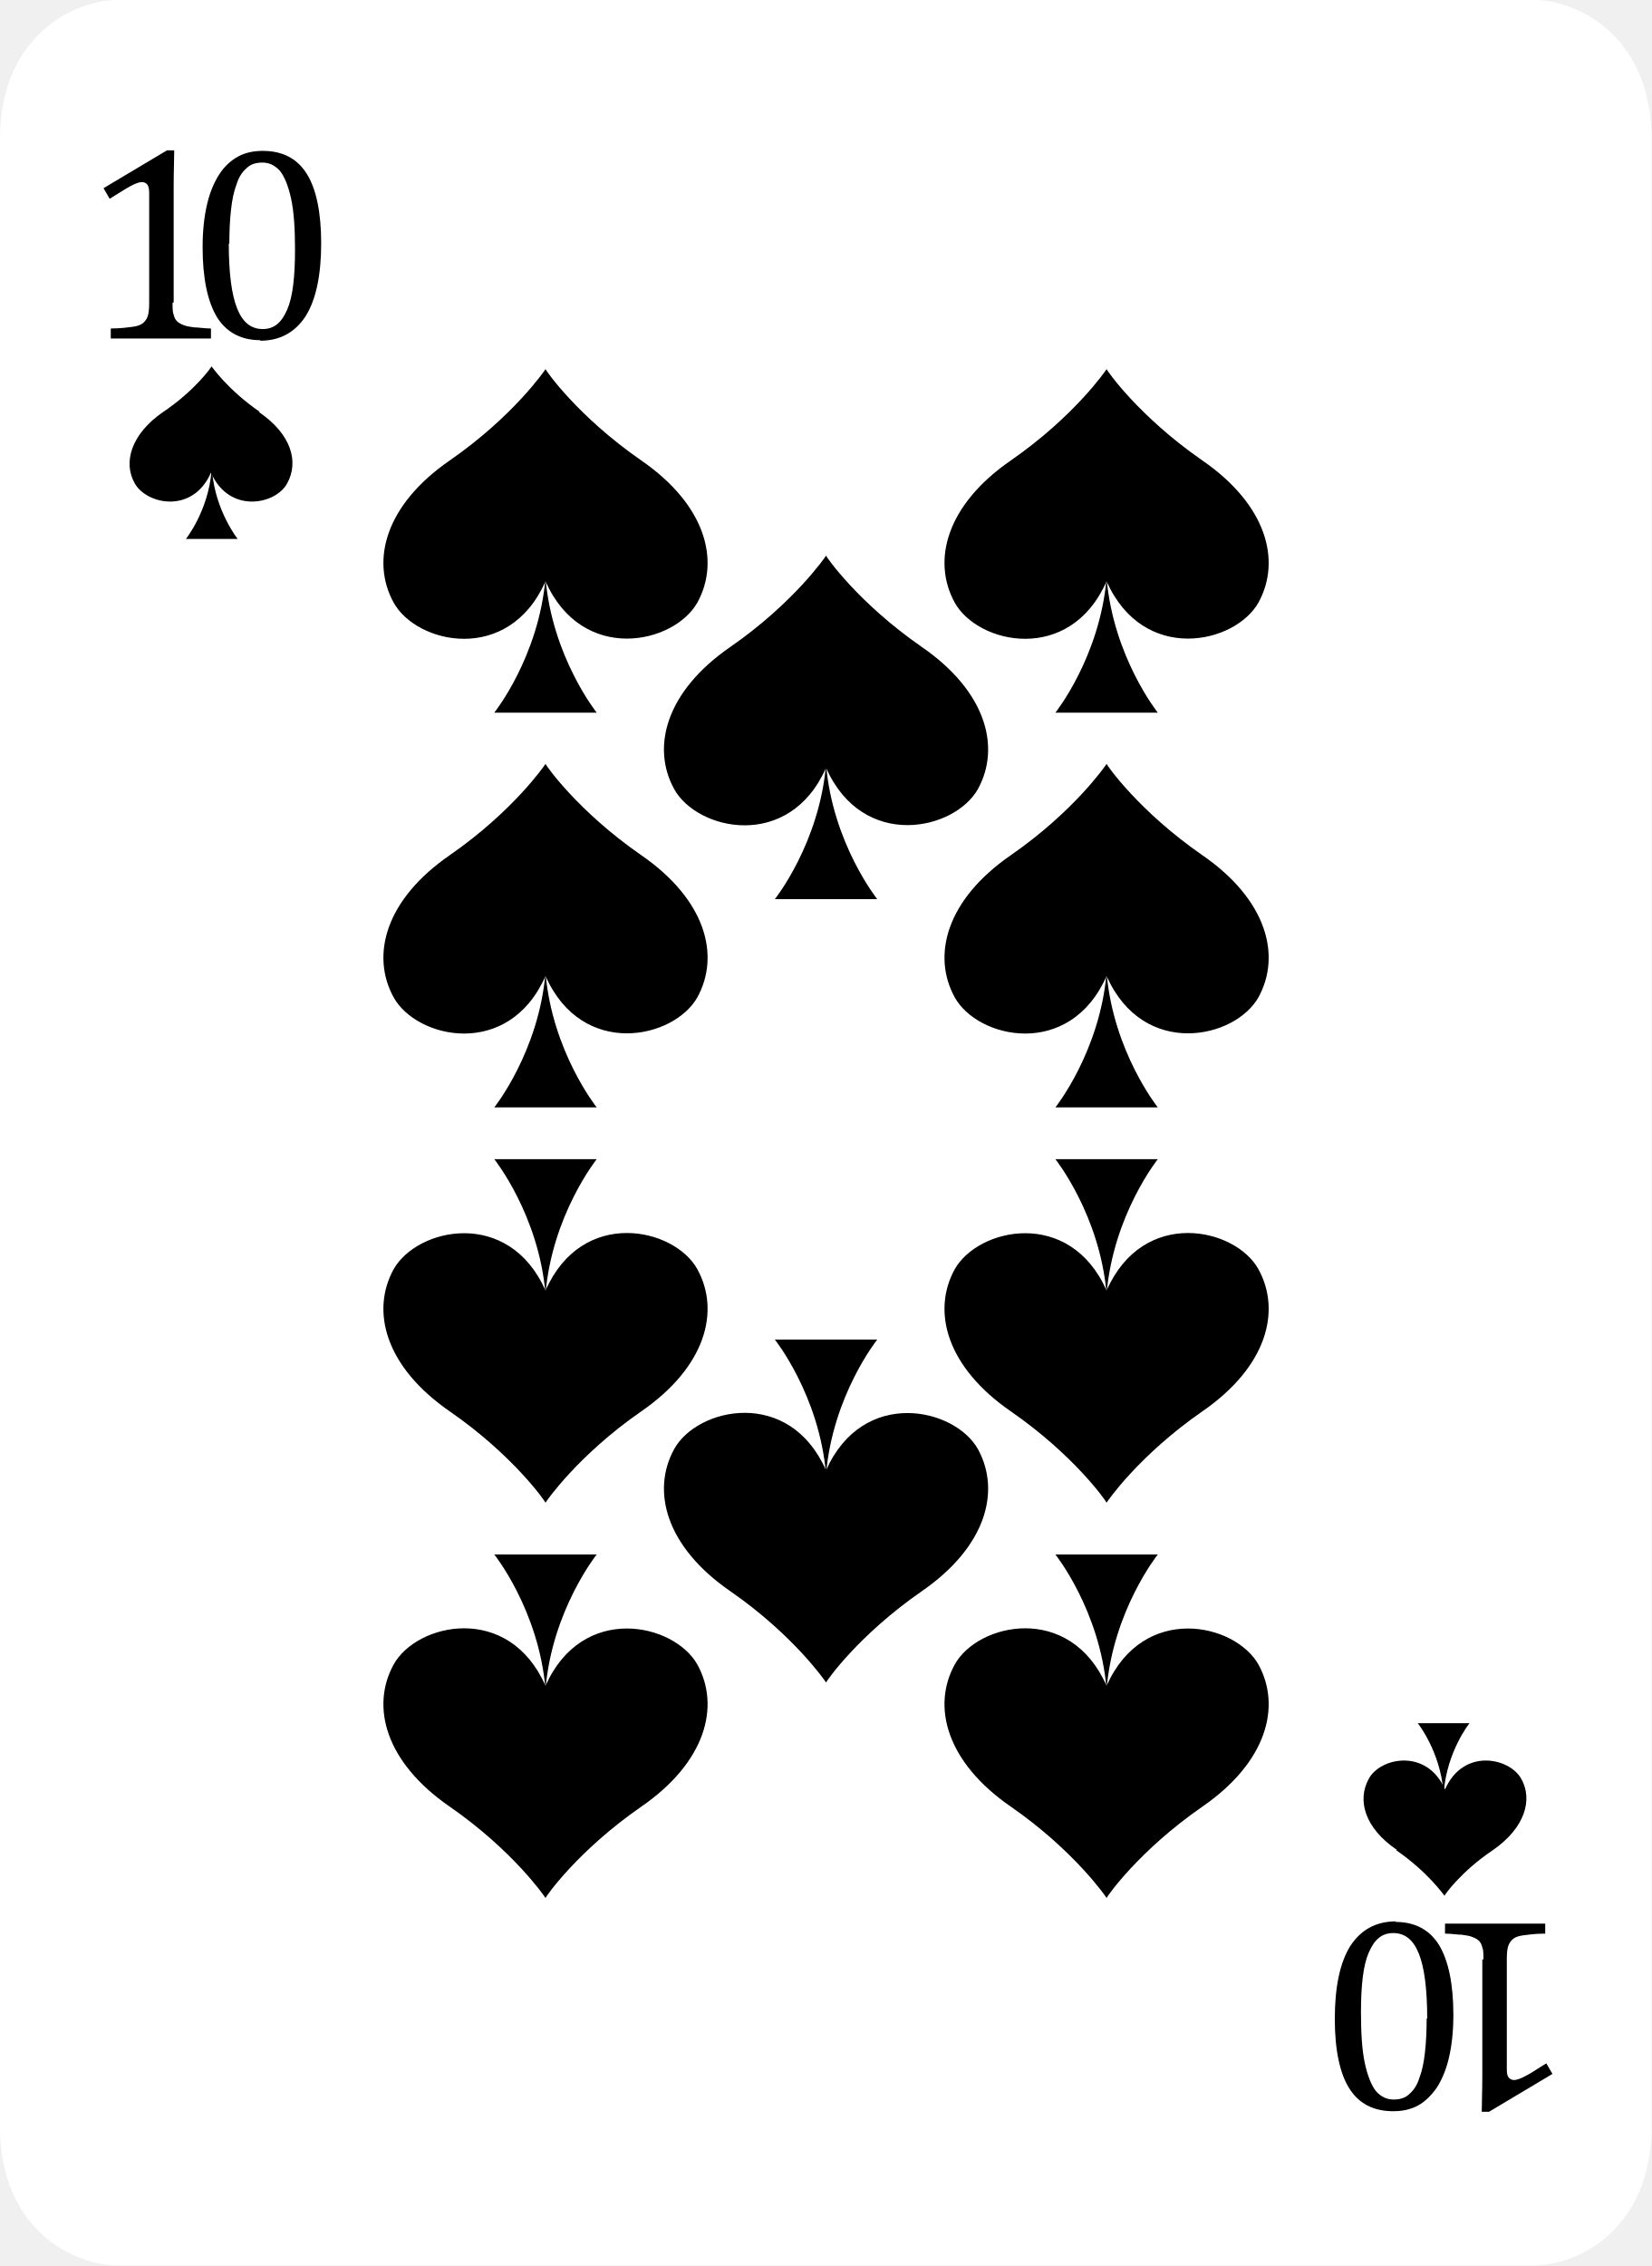
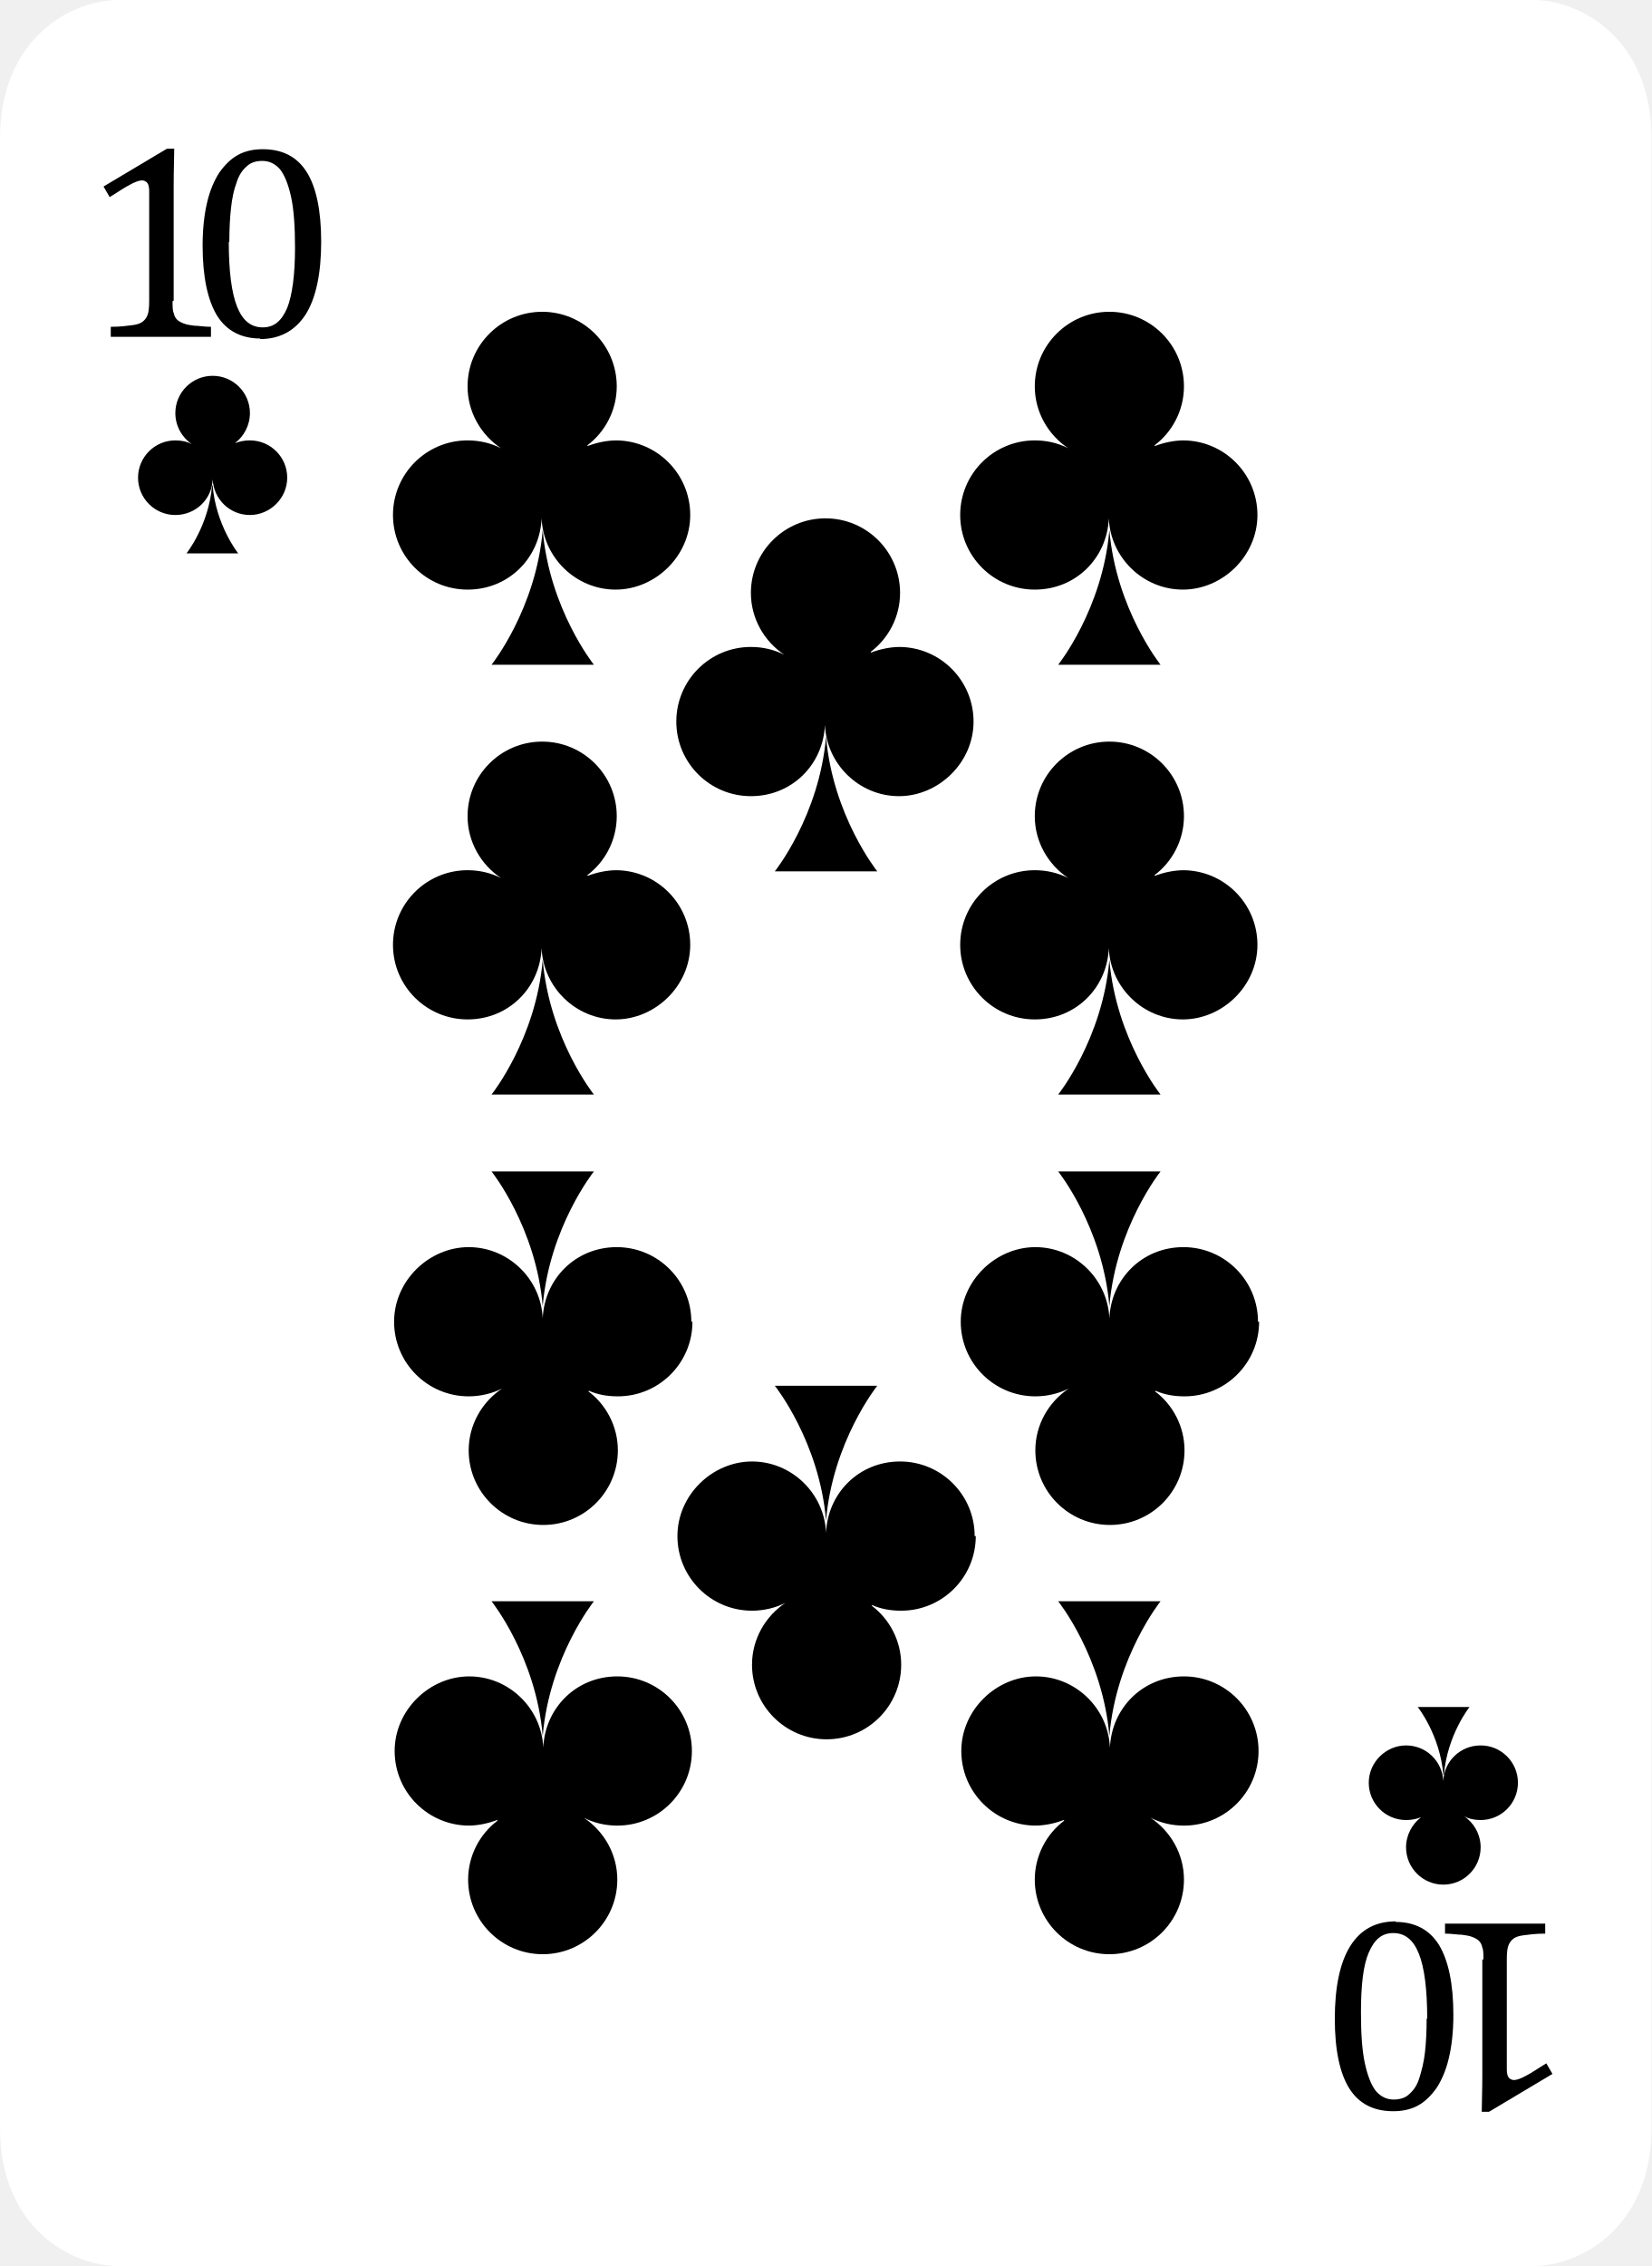
<svg xmlns="http://www.w3.org/2000/svg" id="Layer_2" data-name="Layer 2" width="29.67" height="40.7" viewBox="0 0 29.67 40.7">
  <g id="Layer_1-2" data-name="Layer 1">
    <g>
-       <path d="M27.55,0H2.12s-.02,0-.03,0C1.25.02,0,.71,0,2.49v1.31s0,.03,0,.04v33.28s0,.03,0,.04v1.04c0,1.79,1.25,2.47,2.09,2.49,0,0,.02,0,.03,0h25.43s.02,0,.03,0c.16,0,.99-.06,1.58-.83.34-.44.51-1,.51-1.67V2.49C29.67.71,28.42.02,27.58,0c0,0-.02,0-.03,0Z" style="fill: #fff;" />
+       <path d="M2.09,40.7s.02,0,.03,0h25.43s.02,0,.03,0c.16,0,.99-.06,1.58-.83.34-.44.51-1,.51-1.67V2.49C29.67.71,28.42.02,27.58,0c0,0-.02,0-.03,0h-.06s0,0-.01,0H2.12s-.02,0-.03,0C1.25.02,0,.71,0,2.49v1.31s0,.03,0,.04v33.28s0,.03,0,.05v1.04c0,1.79,1.25,2.47,2.09,2.49Z" style="fill: #fff;" />
      <g>
        <g>
          <g>
-             <path d="M3.8,8.46c-.06.72-.46,1.22-.46,1.22h.93s-.4-.5-.46-1.22Z" />
-             <path d="M4.67,7.4c-.58-.4-.86-.81-.87-.82h0s0,0,0,0h0s0,0,0,0c0,.01-.29.43-.87.82-.58.4-.72.91-.51,1.28.21.38,1.04.56,1.37-.19.33.75,1.17.57,1.37.19.21-.38.08-.88-.51-1.28Z" />
+             <path d="M3.81,8.72c-.06.72-.46,1.22-.46,1.22h.93s-.4-.5-.46-1.22Z" />
+             <path d="M4.48,7.91c-.09,0-.18.02-.26.05,0,0,0,0,0,0,.16-.12.27-.32.27-.54,0-.37-.3-.67-.67-.67s-.67.3-.67.67c0,.23.12.44.3.56-.09-.05-.19-.07-.3-.07-.37,0-.67.3-.67.67s.3.67.67.67.66-.29.67-.64c0,0,0,0,0,0,.02.36.31.64.67.64s.67-.3.67-.67-.3-.67-.67-.67Z" />
          </g>
          <g>
-             <path d="M3.1,5.44c0,.09,0,.17.02.21.01.05.03.09.06.12s.07.05.12.07c.05.02.11.03.19.04.08,0,.18.02.3.02v.18h-1.8v-.18c.18,0,.31-.02.39-.03.08-.01.14-.03.18-.06.04-.03.07-.07.09-.12.02-.05.03-.13.03-.25v-1.98c0-.06-.01-.11-.03-.14-.02-.03-.06-.05-.1-.05-.05,0-.13.03-.22.08s-.21.13-.36.22l-.11-.19,1.14-.68h.13c0,.16-.01.37-.01.65v2.08Z" />
-             <path d="M4.68,6.11c-.35,0-.61-.14-.78-.41-.17-.28-.26-.7-.26-1.26,0-.3.03-.56.08-.77.05-.22.13-.4.22-.54.09-.14.21-.25.34-.32.13-.07.28-.1.44-.1.36,0,.62.14.79.41.17.27.26.69.26,1.25s-.09,1.01-.28,1.31c-.19.29-.46.44-.82.44ZM4.11,4.37c0,.53.05.92.15,1.17.1.25.25.37.46.37s.34-.12.44-.35c.1-.23.14-.59.14-1.08,0-.37-.02-.68-.07-.91-.05-.23-.12-.4-.2-.5-.09-.1-.19-.15-.32-.15-.11,0-.21.03-.28.1-.08.07-.14.16-.18.29-.05.13-.08.28-.1.46-.02.18-.03.38-.03.61Z" />
+             <path d="M3.1,5.41c0,.09,0,.17.02.21.01.05.03.09.06.12.03.03.07.05.12.07s.11.03.19.04c.08,0,.18.02.3.02v.18h-1.8v-.18c.18,0,.31-.02.39-.03.08-.01.14-.03.18-.06.04-.03.07-.07.09-.12.02-.05.03-.13.03-.25v-1.98c0-.06-.01-.11-.03-.14-.02-.03-.06-.05-.1-.05-.05,0-.13.03-.22.08-.1.05-.21.13-.36.22l-.11-.19,1.14-.68h.13c0,.16-.01.37-.01.65v2.08Z" />
+             <path d="M4.68,6.08c-.35,0-.61-.14-.78-.41-.17-.28-.26-.7-.26-1.26,0-.3.03-.56.08-.77.05-.22.13-.4.22-.54.1-.14.21-.25.34-.32.13-.07.28-.1.44-.1.36,0,.62.14.79.41.17.27.26.69.26,1.25s-.09,1.01-.28,1.31c-.19.29-.46.44-.82.44ZM4.11,4.34c0,.53.05.92.15,1.17.1.25.25.37.46.37s.34-.12.44-.35c.09-.23.14-.59.14-1.08,0-.37-.02-.68-.07-.91-.05-.23-.12-.4-.2-.5-.09-.1-.19-.15-.32-.15-.11,0-.21.03-.28.1-.08.07-.14.16-.18.29-.05.13-.08.28-.1.46-.02.18-.03.38-.03.61Z" />
          </g>
        </g>
        <g>
          <g>
-             <path d="M25.94,32.17c.06-.72.46-1.22.46-1.22h-.93s.4.5.46,1.22Z" />
-             <path d="M25.08,33.23c.58.4.86.81.87.82h0s0,0,0,0h0s0,0,0,0c0-.01.29-.43.87-.82.58-.4.72-.91.51-1.28-.21-.38-1.04-.56-1.37.19-.33-.75-1.17-.57-1.37-.19-.21.38-.08.88.51,1.28Z" />
+             <path d="M25.94,31.88c.06-.72.46-1.22.46-1.22h-.93s.4.5.46,1.22Z" />
+             <path d="M25.27,32.69c.09,0,.18-.02.26-.05,0,0,0,0,0,0-.16.12-.27.32-.27.54,0,.37.3.67.67.67s.67-.3.67-.67c0-.23-.12-.44-.3-.56.09.05.19.07.3.07.37,0,.67-.3.67-.67s-.3-.67-.67-.67-.66.29-.67.64c0,0,0,0,0,0-.02-.36-.31-.64-.67-.64s-.67.3-.67.67.3.67.67.67Z" />
          </g>
          <g>
-             <path d="M26.65,35.19c0-.09,0-.17-.02-.21-.01-.05-.03-.09-.06-.12-.03-.03-.07-.05-.12-.07-.05-.02-.11-.03-.19-.04-.08,0-.18-.02-.3-.02v-.18h1.8v.18c-.18,0-.31.02-.39.03-.08.01-.14.03-.18.06-.04.03-.07.07-.09.12-.02.05-.03.13-.03.25v1.98c0,.07.01.11.03.14.02.03.06.05.1.05.05,0,.13-.03.22-.08.1-.05.21-.13.36-.22l.11.19-1.14.68h-.13c0-.16.01-.37.01-.65v-2.08Z" />
-             <path d="M25.07,34.52c.35,0,.61.14.78.41.17.28.26.7.26,1.26,0,.3-.03.56-.08.77-.05.22-.13.4-.22.54-.1.14-.21.25-.34.32-.13.07-.28.1-.44.1-.36,0-.62-.14-.79-.41-.17-.27-.26-.69-.26-1.25s.09-1.01.28-1.31c.19-.29.46-.44.82-.44ZM25.64,36.26c0-.53-.05-.92-.15-1.17-.1-.25-.25-.37-.46-.37s-.34.12-.44.35c-.1.23-.14.59-.14,1.08,0,.37.02.68.07.91.05.23.12.4.2.5.09.1.19.15.32.15.11,0,.21-.03.28-.1.08-.07.14-.16.18-.29.05-.13.08-.28.1-.46.02-.18.03-.38.03-.61Z" />
+             <path d="M26.65,35.19c0-.09,0-.17-.02-.21-.01-.05-.03-.09-.06-.12-.03-.03-.07-.05-.12-.07-.05-.02-.11-.03-.19-.04-.08,0-.18-.02-.3-.02v-.18h1.8v.18c-.18,0-.31.02-.39.03s-.14.03-.18.06c-.04.03-.07.07-.09.12-.02.05-.03.13-.03.25v1.98c0,.06.01.11.03.14.02.03.06.05.1.05.05,0,.13-.03.22-.08.1-.05.21-.13.36-.22l.11.19-1.14.68h-.13c0-.16.01-.37.01-.65v-2.08Z" />
+             <path d="M25.07,34.52c.35,0,.61.14.78.41.17.28.26.7.26,1.26,0,.3-.03.56-.08.77-.05.22-.13.4-.22.54-.1.14-.21.25-.34.32-.13.07-.28.1-.44.1-.36,0-.62-.14-.79-.41-.17-.27-.26-.69-.26-1.25s.09-1.01.28-1.31c.19-.3.46-.44.82-.44ZM25.64,36.26c0-.53-.05-.92-.15-1.17-.1-.25-.25-.37-.46-.37s-.34.12-.44.35c-.1.23-.14.59-.14,1.08,0,.37.02.68.07.91.05.23.12.4.2.5.09.1.19.15.32.15.11,0,.21-.03.28-.1.08-.07.14-.16.18-.29s.08-.28.1-.46c.02-.18.03-.38.03-.61Z" />
          </g>
        </g>
        <g>
          <g>
            <g>
-               <path d="M19.88,23.24c.12-1.42.92-2.42.92-2.42h-1.84s.8,1,.92,2.42Z" />
-               <path d="M18.16,25.35c1.14.79,1.71,1.61,1.72,1.64h0s0,0,0,0h0s0,0,0,0c.01-.02.58-.85,1.72-1.64,1.16-.8,1.42-1.8,1.01-2.55-.41-.75-2.07-1.12-2.73.38-.66-1.49-2.31-1.13-2.73-.38-.41.75-.15,1.75,1.01,2.55Z" />
+               <path d="M14.84,27.31c-.12-1.42-.92-2.42-.92-2.42h1.84s-.8,1-.92,2.42Z" />
+               <path d="M17.51,27.59c0-.74-.6-1.34-1.34-1.34s-1.3.57-1.33,1.28c0,0,0,0,0,0-.03-.71-.62-1.28-1.33-1.28s-1.34.6-1.34,1.34.6,1.34,1.34,1.34c.21,0,.42-.05.6-.14-.36.24-.6.65-.6,1.11,0,.74.6,1.34,1.34,1.34s1.34-.6,1.34-1.34c0-.43-.21-.82-.53-1.06,0,0,0,0,.01-.01.16.07.33.1.52.1.74,0,1.34-.6,1.34-1.34Z" />
            </g>
            <g>
-               <path d="M19.88,30.34c-.12-1.42-.92-2.42-.92-2.42h1.84s-.8,1-.92,2.42Z" />
-               <path d="M21.6,32.45c-1.14.79-1.71,1.61-1.72,1.64h0s0,0,0,0h0s0,0,0,0c-.01-.02-.58-.85-1.72-1.64-1.16-.8-1.42-1.8-1.01-2.55.41-.75,2.07-1.12,2.73.38.66-1.49,2.31-1.13,2.73-.38.41.75.15,1.75-1.01,2.55Z" />
-             </g>
-             <g>
-               <path d="M19.88,10.38c-.12,1.42-.92,2.42-.92,2.42h1.84s-.8-1-.92-2.42Z" />
-               <path d="M21.6,8.27c-1.14-.79-1.71-1.61-1.72-1.64h0s0,0,0,0h0s0,0,0,0c-.01.02-.58.85-1.72,1.64-1.16.8-1.42,1.8-1.01,2.55.41.75,2.07,1.12,2.73-.38.66,1.49,2.31,1.13,2.73.38.41-.75.15-1.75-1.01-2.55Z" />
-             </g>
-             <g>
-               <path d="M19.88,17.47c-.12,1.42-.92,2.42-.92,2.42h1.84s-.8-1-.92-2.42Z" />
-               <path d="M21.6,15.36c-1.14-.79-1.71-1.61-1.72-1.64h0s0,0,0,0h0s0,0,0,0c-.01.02-.58.85-1.72,1.64-1.16.8-1.42,1.8-1.01,2.55.41.75,2.07,1.12,2.73-.38.66,1.49,2.31,1.13,2.73.38.41-.75.15-1.75-1.01-2.55Z" />
+               <path d="M14.84,13.23c-.12,1.42-.92,2.42-.92,2.42h1.84s-.8-1-.92-2.42Z" />
+               <path d="M16.17,11.62c-.18,0-.36.04-.52.1,0,0,0,0-.01-.01.32-.24.53-.63.53-1.06,0-.74-.6-1.34-1.34-1.34s-1.34.6-1.34,1.34c0,.46.24.87.6,1.11-.18-.09-.38-.14-.6-.14-.74,0-1.34.6-1.34,1.34s.6,1.34,1.34,1.34,1.3-.57,1.33-1.28c0,0,0,0,0,0,.03.71.62,1.28,1.33,1.28s1.34-.6,1.34-1.34-.6-1.34-1.34-1.34Z" />
            </g>
          </g>
          <g>
            <g>
-               <path d="M9.8,23.24c.12-1.42.92-2.42.92-2.42h-1.84s.8,1,.92,2.42Z" />
-               <path d="M8.08,25.35c1.14.79,1.71,1.61,1.72,1.64h0s0,0,0,0h0s0,0,0,0c.01-.02.58-.85,1.72-1.64,1.16-.8,1.42-1.8,1.01-2.55-.41-.75-2.07-1.12-2.73.38-.66-1.49-2.31-1.13-2.73-.38-.41.75-.15,1.75,1.01,2.55Z" />
+               <path d="M19.93,9.52c-.12,1.42-.92,2.42-.92,2.42h1.84s-.8-1-.92-2.42Z" />
+               <path d="M21.27,7.91c-.18,0-.36.04-.52.1,0,0,0,0-.01-.01.32-.24.53-.63.53-1.06,0-.74-.6-1.34-1.34-1.34s-1.34.6-1.34,1.34c0,.46.24.87.6,1.11-.18-.09-.38-.14-.6-.14-.74,0-1.34.6-1.34,1.34s.6,1.34,1.34,1.34,1.3-.57,1.33-1.28c0,0,0,0,0,0,.03.71.62,1.28,1.33,1.28s1.34-.6,1.34-1.34-.6-1.34-1.34-1.34Z" />
            </g>
            <g>
-               <path d="M9.8,30.34c-.12-1.42-.92-2.42-.92-2.42h1.84s-.8,1-.92,2.42Z" />
-               <path d="M11.52,32.45c-1.14.79-1.71,1.61-1.72,1.64h0s0,0,0,0h0s0,0,0,0c-.01-.02-.58-.85-1.72-1.64-1.16-.8-1.42-1.8-1.01-2.55.41-.75,2.07-1.12,2.73.38.66-1.49,2.31-1.13,2.73-.38.41.75.15,1.75-1.01,2.55Z" />
+               <path d="M19.93,31.18c.12-1.42.92-2.42.92-2.42h-1.84s.8,1,.92,2.42Z" />
+               <path d="M18.59,32.79c.18,0,.36-.04.52-.1,0,0,0,0,.01.01-.32.24-.53.63-.53,1.06,0,.74.6,1.34,1.34,1.34s1.34-.6,1.34-1.34c0-.46-.24-.87-.6-1.11.18.09.38.14.6.14.74,0,1.34-.6,1.34-1.34s-.6-1.34-1.34-1.34-1.3.57-1.33,1.28c0,0,0,0,0,0-.03-.71-.62-1.28-1.33-1.28s-1.34.6-1.34,1.34.6,1.34,1.34,1.34Z" />
            </g>
            <g>
-               <path d="M9.8,10.38c-.12,1.42-.92,2.42-.92,2.42h1.84s-.8-1-.92-2.42Z" />
-               <path d="M11.52,8.27c-1.14-.79-1.71-1.61-1.72-1.64h0s0,0,0,0h0s0,0,0,0c-.01.02-.58.85-1.72,1.64-1.16.8-1.42,1.8-1.01,2.55.41.75,2.07,1.12,2.73-.38.66,1.49,2.31,1.13,2.73.38.41-.75.15-1.75-1.01-2.55Z" />
+               <path d="M19.93,17.24c-.12,1.42-.92,2.42-.92,2.42h1.84s-.8-1-.92-2.42Z" />
+               <path d="M21.27,15.63c-.18,0-.36.04-.52.1,0,0,0,0-.01-.01.32-.24.53-.63.53-1.06,0-.74-.6-1.34-1.34-1.34s-1.34.6-1.34,1.34c0,.46.24.87.6,1.11-.18-.09-.38-.14-.6-.14-.74,0-1.34.6-1.34,1.34s.6,1.34,1.34,1.34,1.3-.57,1.33-1.28c0,0,0,0,0,0,.03.71.62,1.28,1.33,1.28s1.34-.6,1.34-1.34-.6-1.34-1.34-1.34Z" />
            </g>
            <g>
-               <path d="M9.8,17.47c-.12,1.42-.92,2.42-.92,2.42h1.84s-.8-1-.92-2.42Z" />
-               <path d="M11.52,15.36c-1.14-.79-1.71-1.61-1.72-1.64h0s0,0,0,0h0s0,0,0,0c-.01.02-.58.85-1.72,1.64-1.16.8-1.42,1.8-1.01,2.55.41.75,2.07,1.12,2.73-.38.66,1.49,2.31,1.13,2.73.38.41-.75.15-1.75-1.01-2.55Z" />
+               <path d="M19.93,23.46c-.12-1.42-.92-2.42-.92-2.42h1.84s-.8,1-.92,2.42Z" />
+               <path d="M22.6,23.74c0-.74-.6-1.34-1.34-1.34s-1.3.57-1.33,1.28c0,0,0,0,0,0-.03-.71-.62-1.28-1.33-1.28s-1.34.6-1.34,1.34.6,1.34,1.34,1.34c.21,0,.42-.05.6-.14-.36.24-.6.65-.6,1.11,0,.74.6,1.34,1.34,1.34s1.34-.6,1.34-1.34c0-.43-.21-.82-.53-1.06,0,0,0,0,.01-.01.16.07.33.1.52.1.74,0,1.34-.6,1.34-1.34Z" />
            </g>
          </g>
          <g>
            <g>
-               <path d="M14.84,13.73c-.12,1.42-.92,2.42-.92,2.42h1.84s-.8-1-.92-2.42Z" />
-               <path d="M16.56,11.62c-1.14-.79-1.71-1.61-1.72-1.64h0s0,0,0,0h0s0,0,0,0c-.01.02-.58.85-1.72,1.64-1.16.8-1.42,1.8-1.01,2.55.41.75,2.07,1.12,2.73-.38.66,1.49,2.31,1.13,2.73.38.41-.75.15-1.75-1.01-2.55Z" />
+               <path d="M9.75,9.52c-.12,1.42-.92,2.42-.92,2.42h1.84s-.8-1-.92-2.42Z" />
+               <path d="M11.08,7.91c-.18,0-.36.04-.52.1,0,0,0,0-.01-.01.32-.24.53-.63.53-1.06,0-.74-.6-1.34-1.34-1.34s-1.34.6-1.34,1.34c0,.46.24.87.6,1.11-.18-.09-.38-.14-.6-.14-.74,0-1.34.6-1.34,1.34s.6,1.34,1.34,1.34,1.3-.57,1.33-1.28c0,0,0,0,0,0,.03.71.62,1.28,1.33,1.28s1.34-.6,1.34-1.34-.6-1.34-1.34-1.34Z" />
            </g>
            <g>
-               <path d="M14.84,26.48c-.12-1.42-.92-2.42-.92-2.42h1.84s-.8,1-.92,2.42Z" />
-               <path d="M16.56,28.58c-1.14.79-1.71,1.61-1.72,1.64h0s0,0,0,0h0s0,0,0,0c-.01-.02-.58-.85-1.72-1.64-1.16-.8-1.42-1.8-1.01-2.55.41-.75,2.07-1.12,2.73.38.66-1.49,2.31-1.13,2.73-.38.41.75.15,1.75-1.01,2.55Z" />
+               <path d="M9.75,17.24c-.12,1.42-.92,2.42-.92,2.42h1.84s-.8-1-.92-2.42Z" />
+               <path d="M11.08,15.63c-.18,0-.36.04-.52.1,0,0,0,0-.01-.01.32-.24.53-.63.53-1.06,0-.74-.6-1.34-1.34-1.34s-1.34.6-1.34,1.34c0,.46.24.87.6,1.11-.18-.09-.38-.14-.6-.14-.74,0-1.34.6-1.34,1.34s.6,1.34,1.34,1.34,1.3-.57,1.33-1.28c0,0,0,0,0,0,.03.71.62,1.28,1.33,1.28s1.34-.6,1.34-1.34-.6-1.34-1.34-1.34Z" />
+             </g>
+             <g>
+               <path d="M9.75,23.46c-.12-1.42-.92-2.42-.92-2.42h1.84s-.8,1-.92,2.42Z" />
+               <path d="M12.42,23.74c0-.74-.6-1.34-1.34-1.34s-1.3.57-1.33,1.28c0,0,0,0,0,0-.03-.71-.62-1.28-1.33-1.28s-1.34.6-1.34,1.34.6,1.34,1.34,1.34c.21,0,.42-.05.6-.14-.36.24-.6.65-.6,1.11,0,.74.6,1.34,1.34,1.34s1.34-.6,1.34-1.34c0-.43-.21-.82-.53-1.06,0,0,0,0,.01-.01.16.07.33.1.52.1.74,0,1.34-.6,1.34-1.34Z" />
+             </g>
+             <g>
+               <path d="M9.75,31.18c.12-1.42.92-2.42.92-2.42h-1.84s.8,1,.92,2.42Z" />
+               <path d="M8.41,32.79c.18,0,.36-.04.52-.1,0,0,0,0,.01.01-.32.24-.53.63-.53,1.06,0,.74.6,1.34,1.34,1.34s1.34-.6,1.34-1.34c0-.46-.24-.87-.6-1.11.18.09.38.14.6.14.74,0,1.34-.6,1.34-1.34s-.6-1.34-1.34-1.34-1.3.57-1.33,1.28c0,0,0,0,0,0-.03-.71-.62-1.28-1.33-1.28s-1.34.6-1.34,1.34.6,1.34,1.34,1.34Z" />
            </g>
          </g>
        </g>
      </g>
    </g>
  </g>
</svg>
